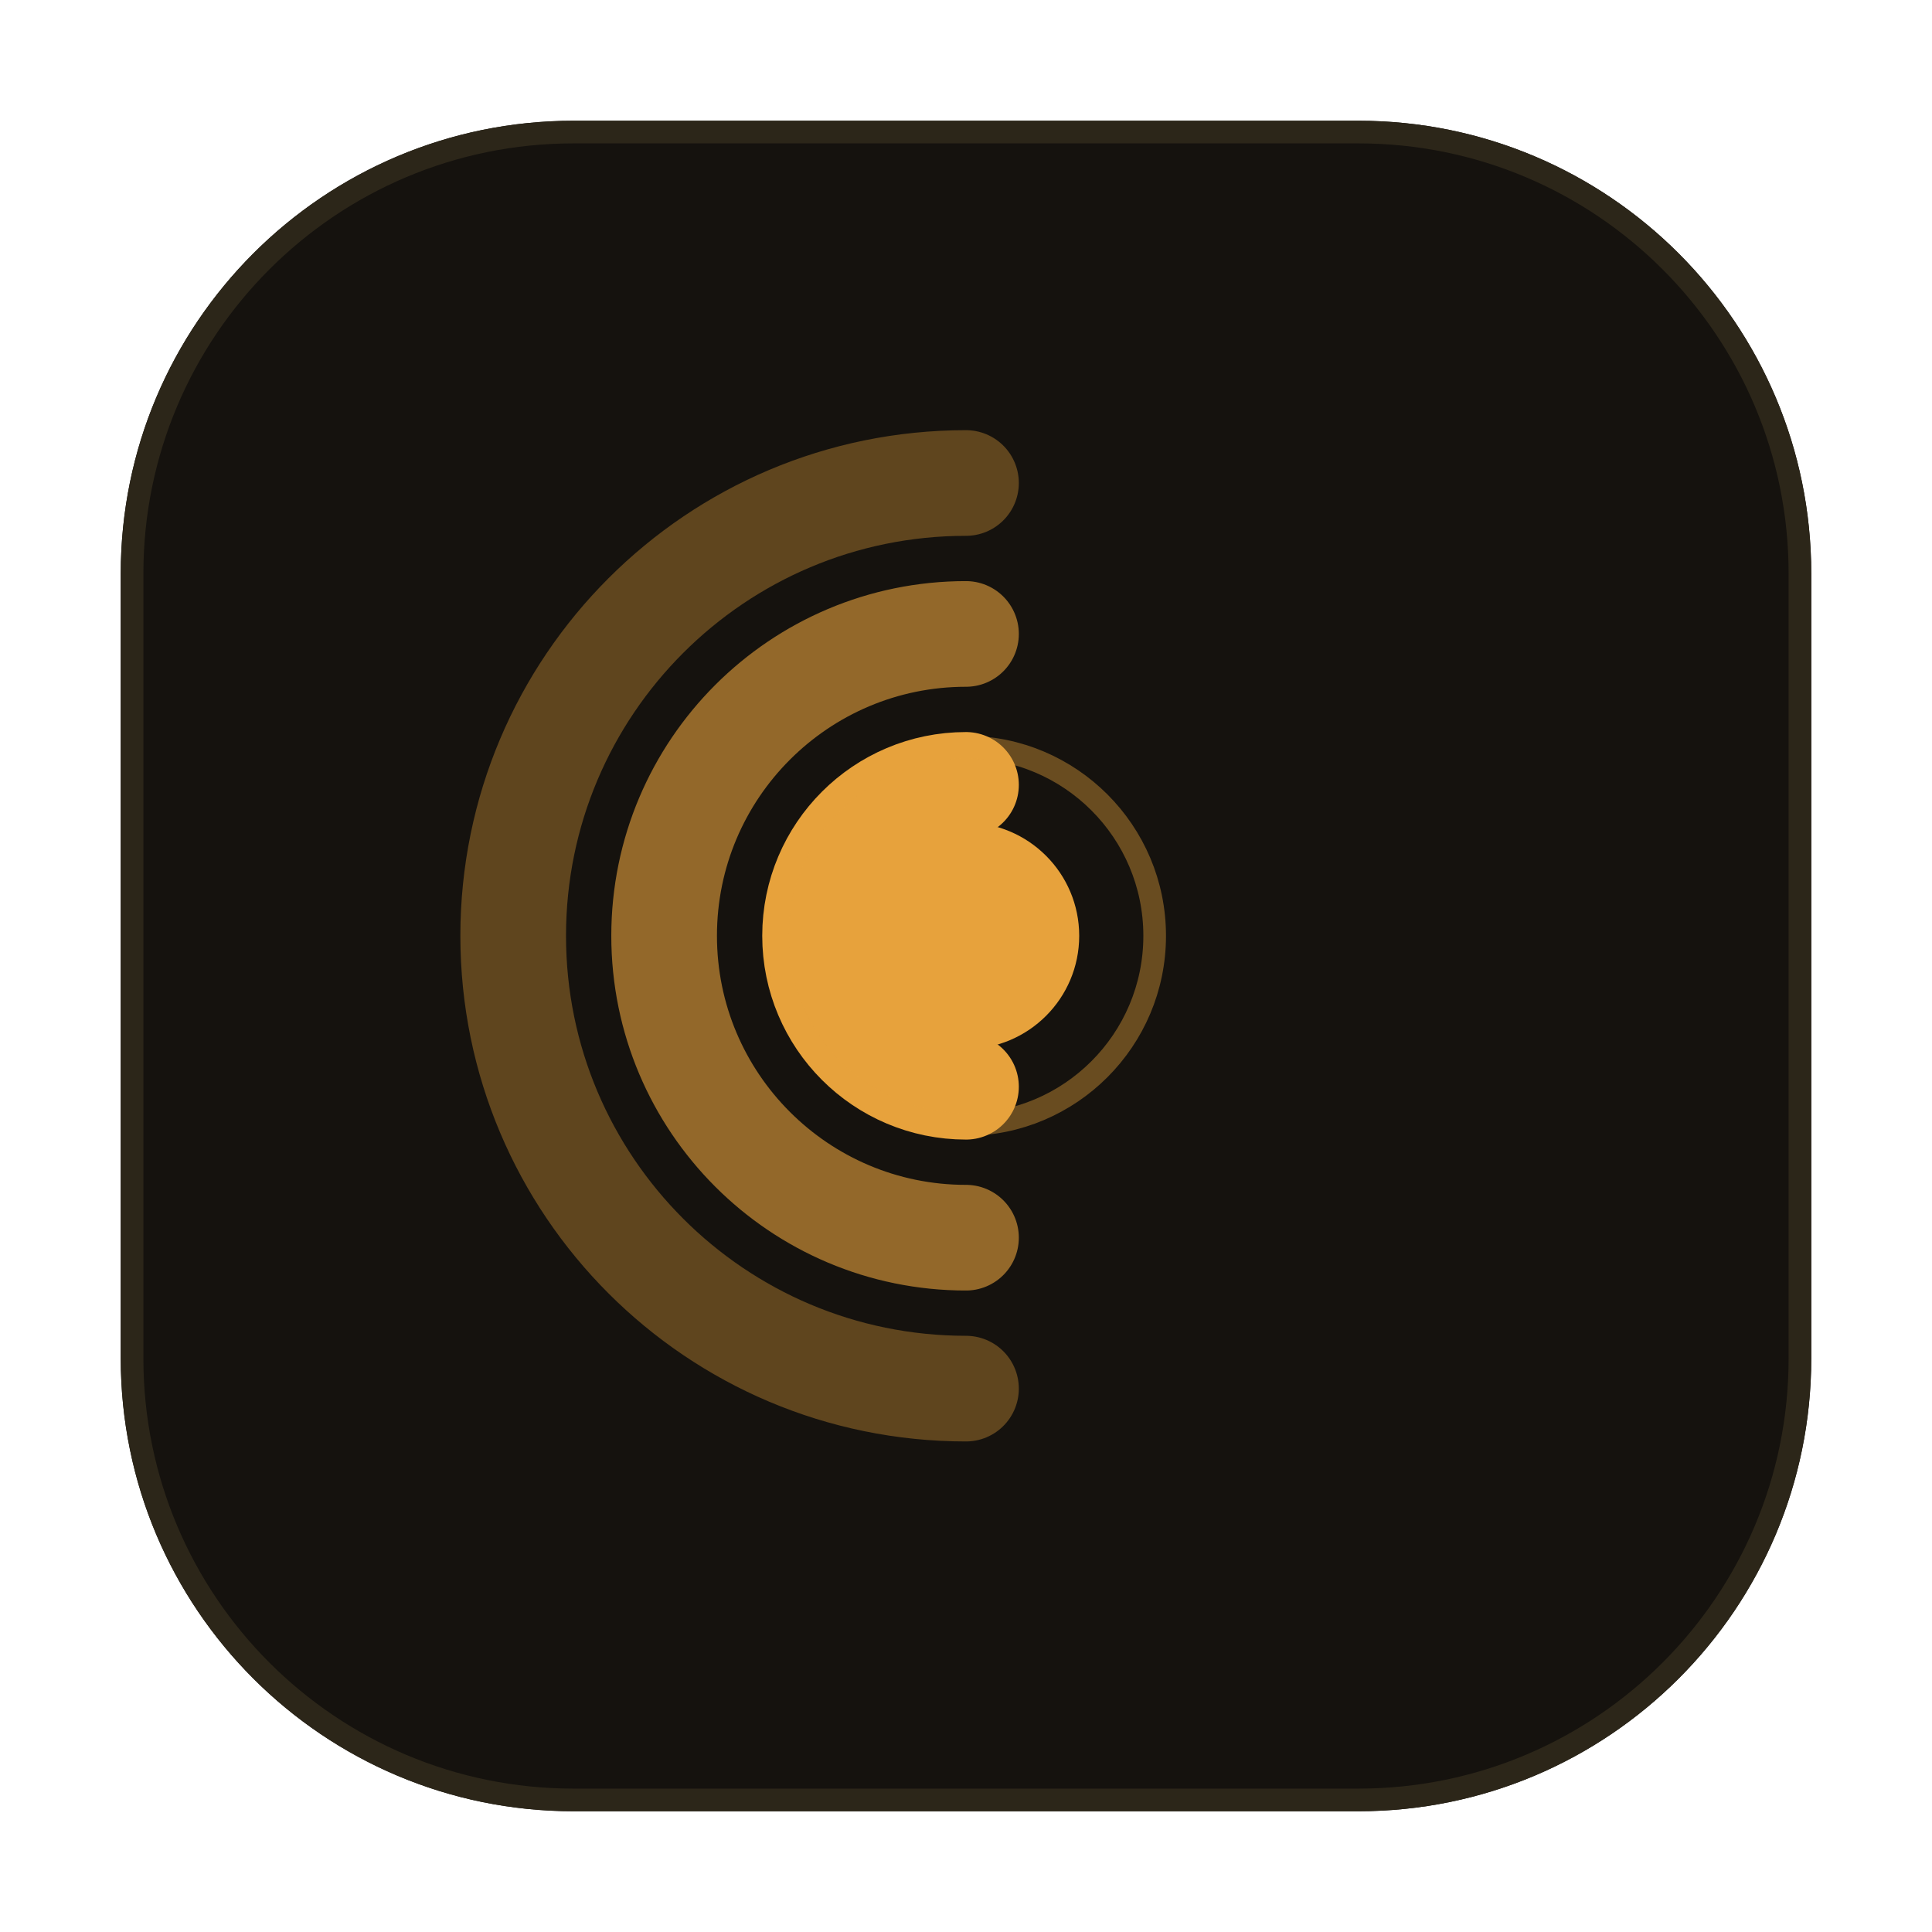
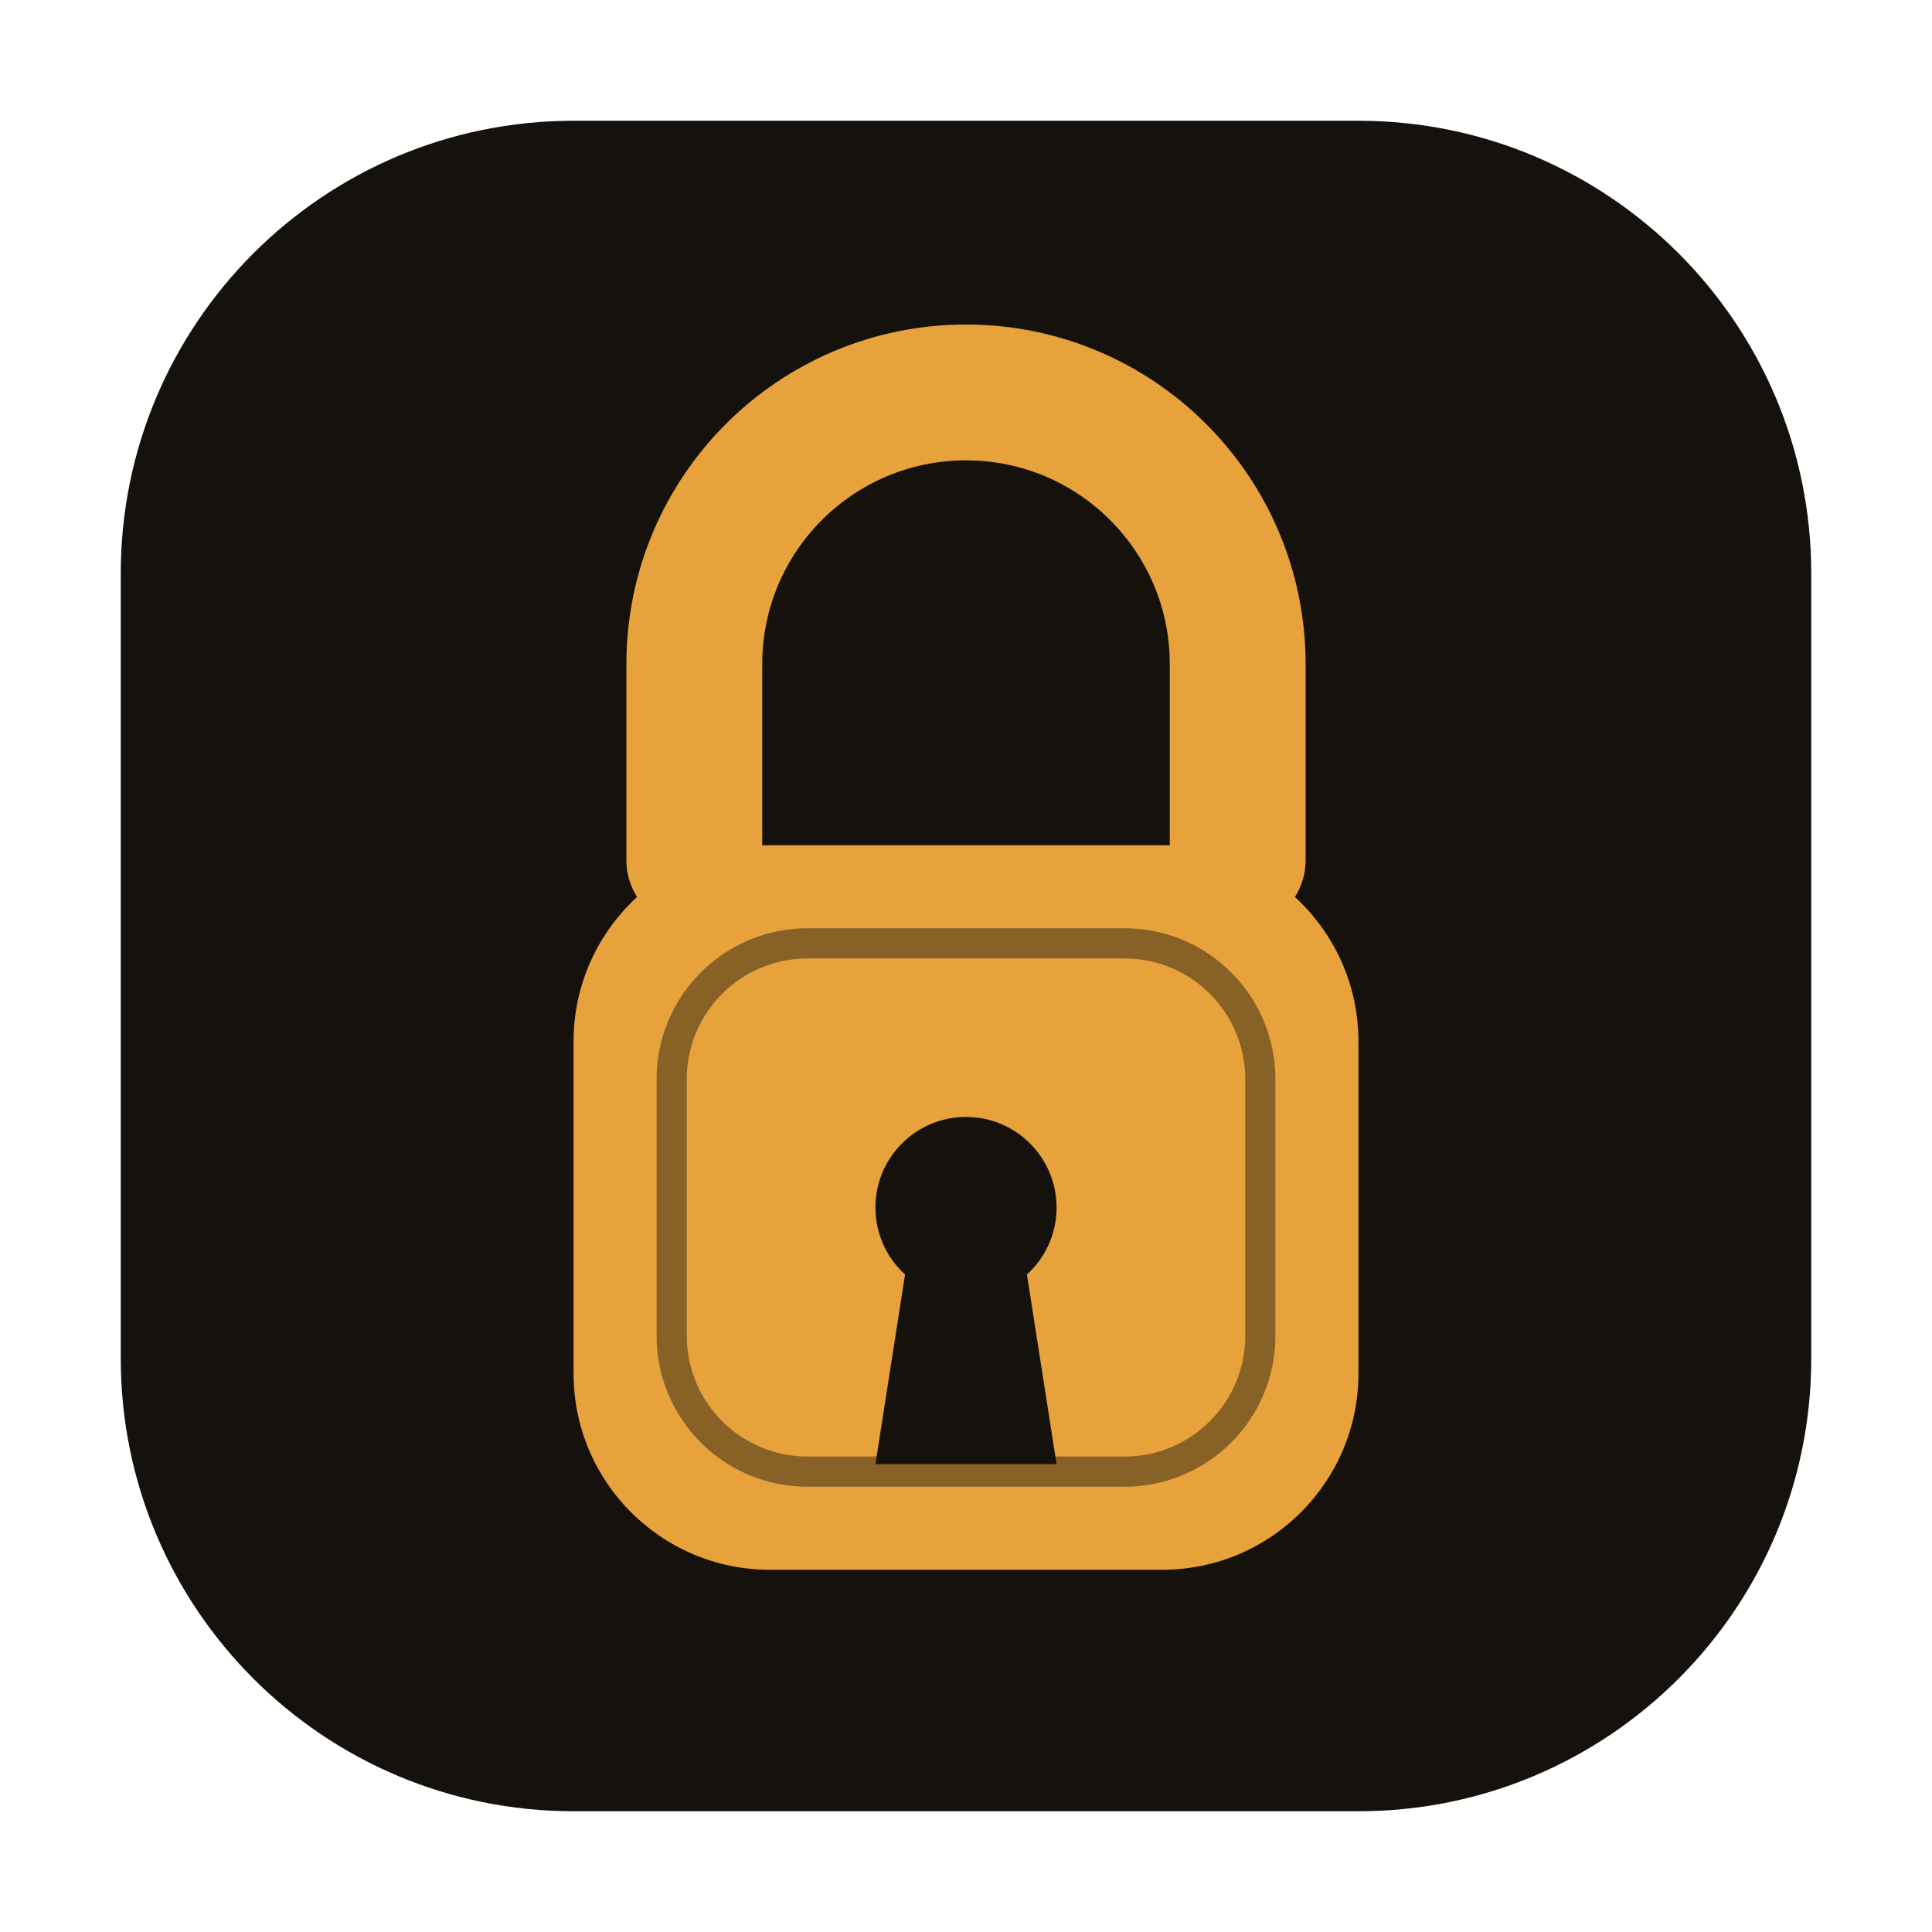
<svg xmlns="http://www.w3.org/2000/svg" width="128" height="128" viewBox="0 0 128 128" role="img" aria-label="LockIt">
  <rect x="8" y="8" width="112" height="112" rx="30" fill="#15120E" />
-   <rect x="8.75" y="8.75" width="110.5" height="110.5" rx="29.25" fill="none" stroke="#2C2619" stroke-width="1.5" />
-   <g fill="none" stroke="#E7A23C" stroke-linecap="round">
-     <path d="M64 92 A 30 30 0 0 1 64 32" stroke-width="7" opacity="0.35" />
-     <path d="M64 82 A 20 20 0 0 1 64 42" stroke-width="7" opacity="0.6" />
-     <path d="M64 72 A 10 10 0 0 1 64 52" stroke-width="7" opacity="1" />
-   </g>
-   <circle cx="64" cy="62" r="7.5" fill="#E7A23C" />
-   <circle cx="64" cy="62" r="12.5" fill="none" stroke="#E7A23C" stroke-width="1.5" opacity="0.4" />
+   <path d="M46 57 V44 a18 18 0 0 1 36 0 V57" fill="none" stroke="#E7A23C" stroke-width="9" stroke-linecap="round" />
+   <rect x="38" y="56" width="52" height="48" rx="13" fill="#E7A23C" />
+   <rect x="44.5" y="62.5" width="39" height="35" rx="9" fill="none" stroke="#15120E" stroke-width="2" opacity="0.45" />
+   <circle cx="64" cy="80" r="6" fill="#15120E" />
+   <path d="M60.5 81 L58 97 h12 L67.5 81 Z" fill="#15120E" />
</svg>
